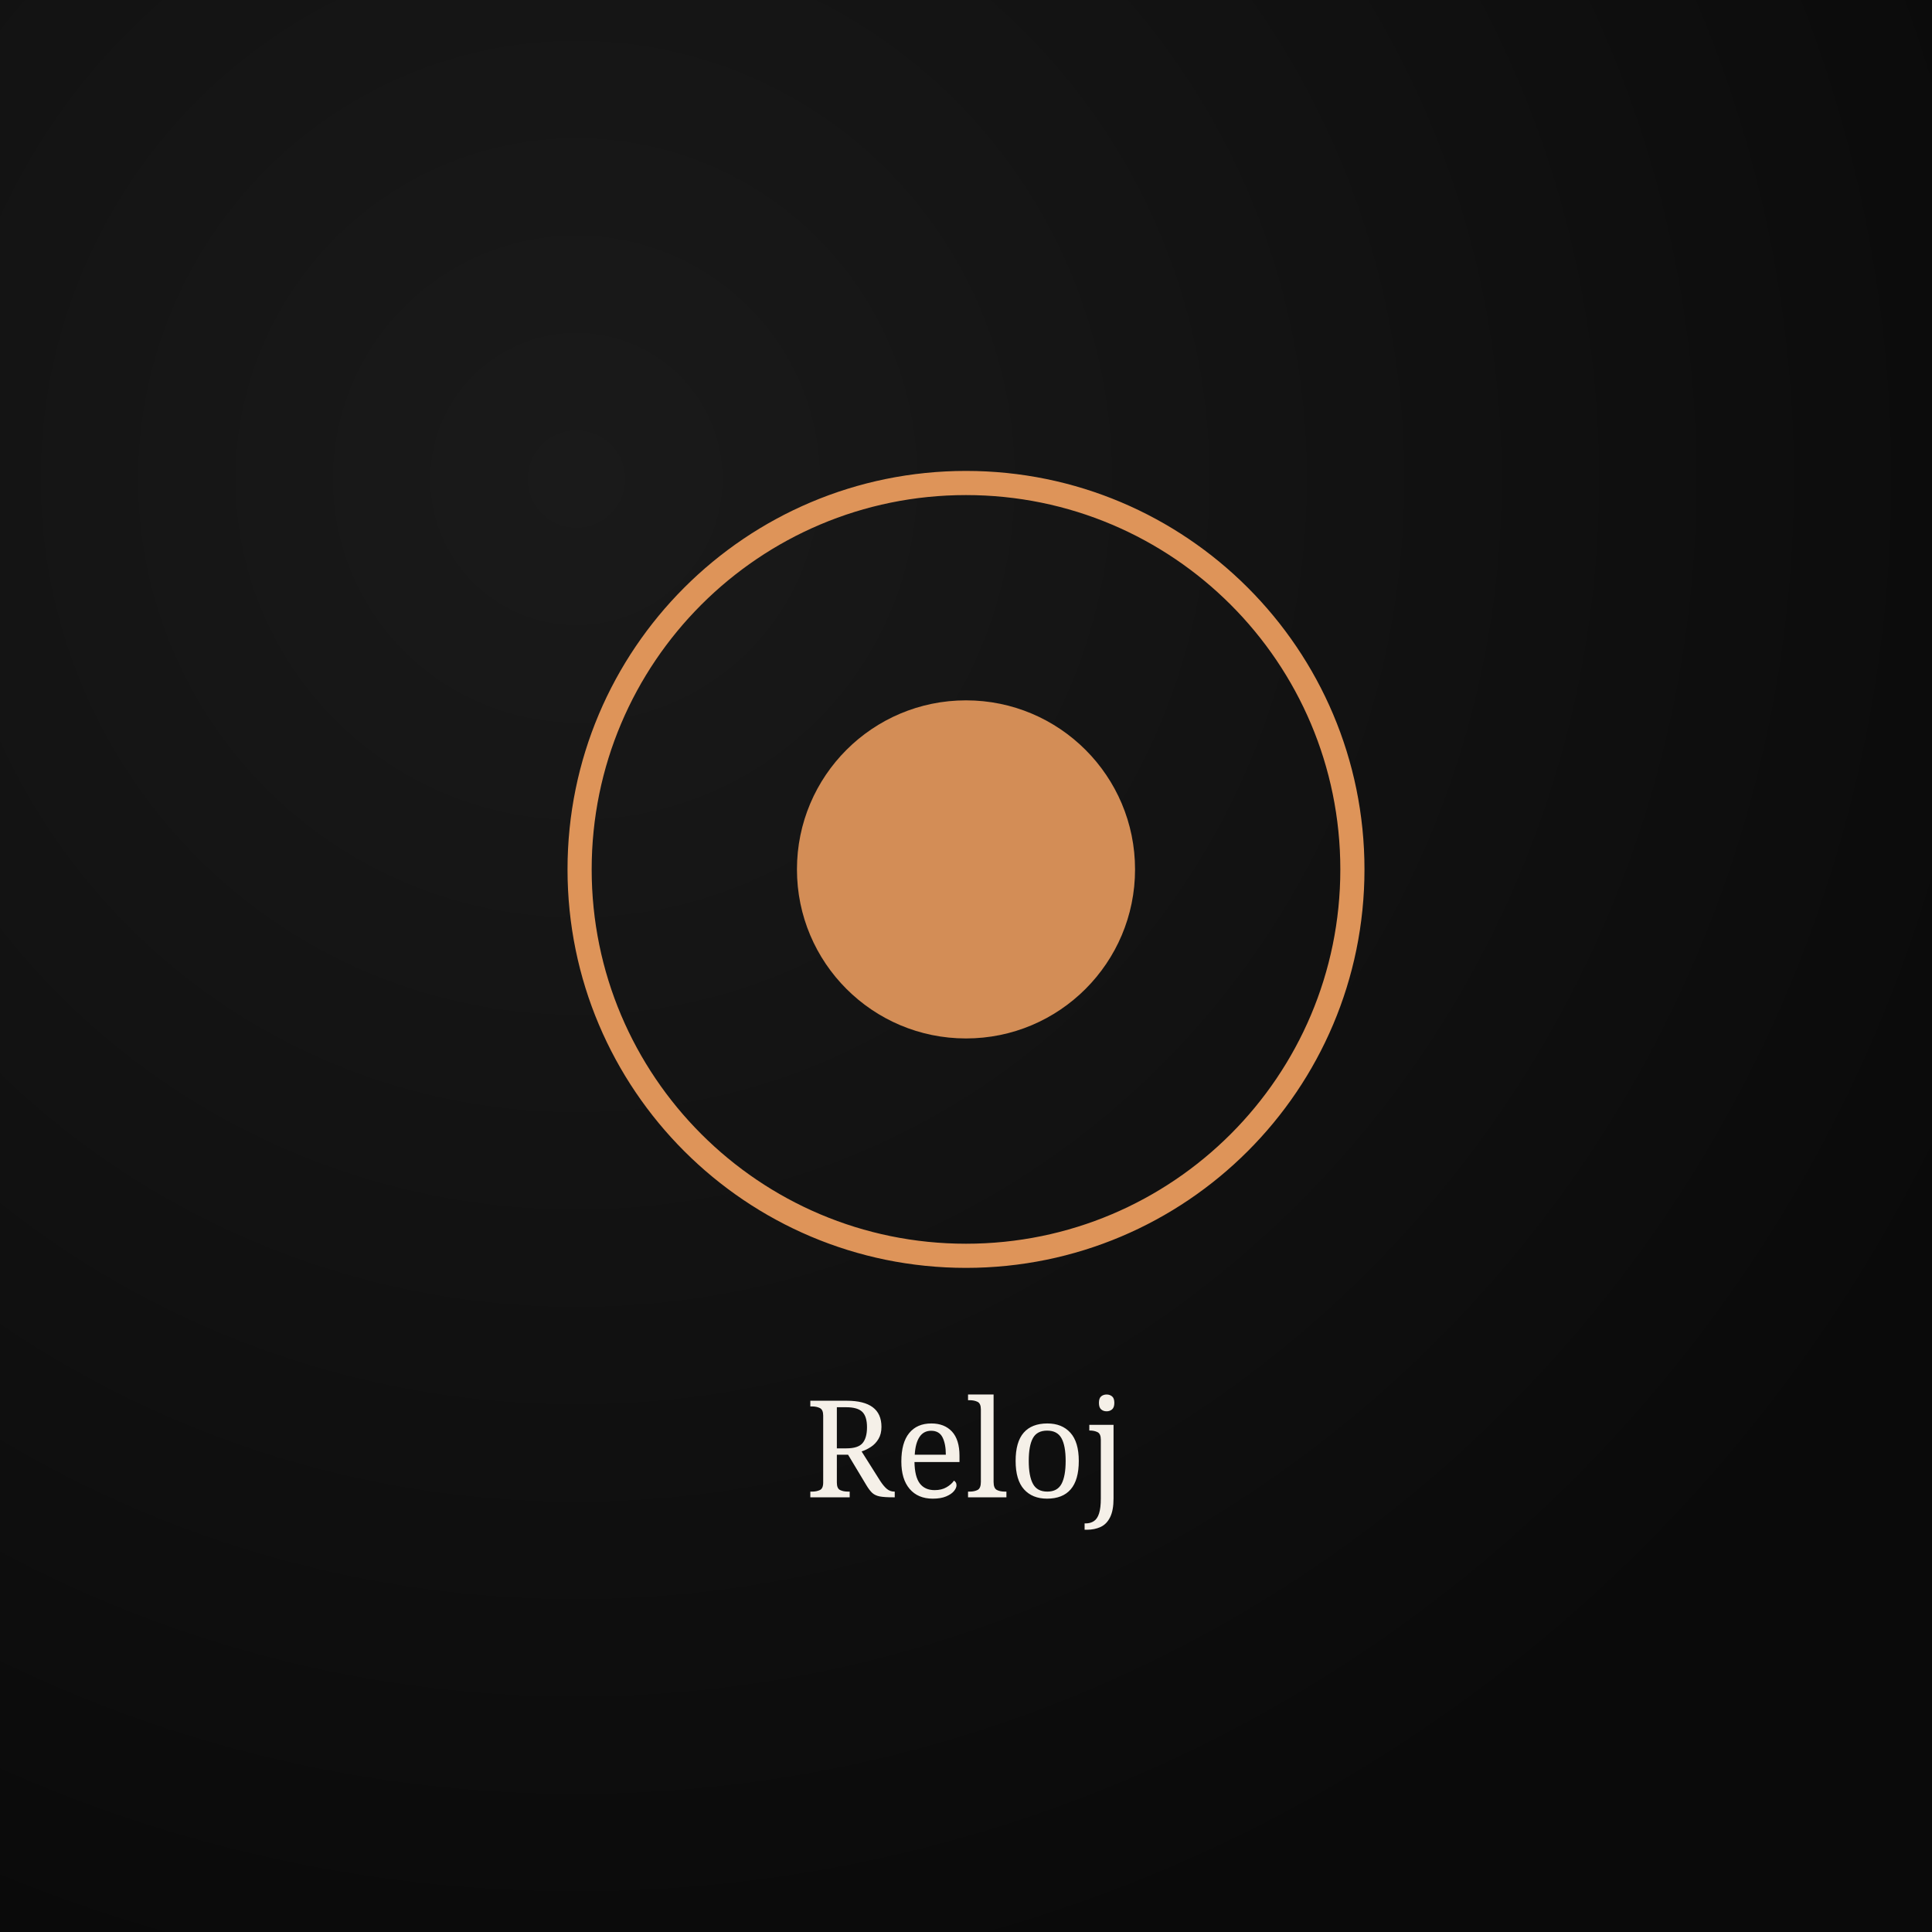
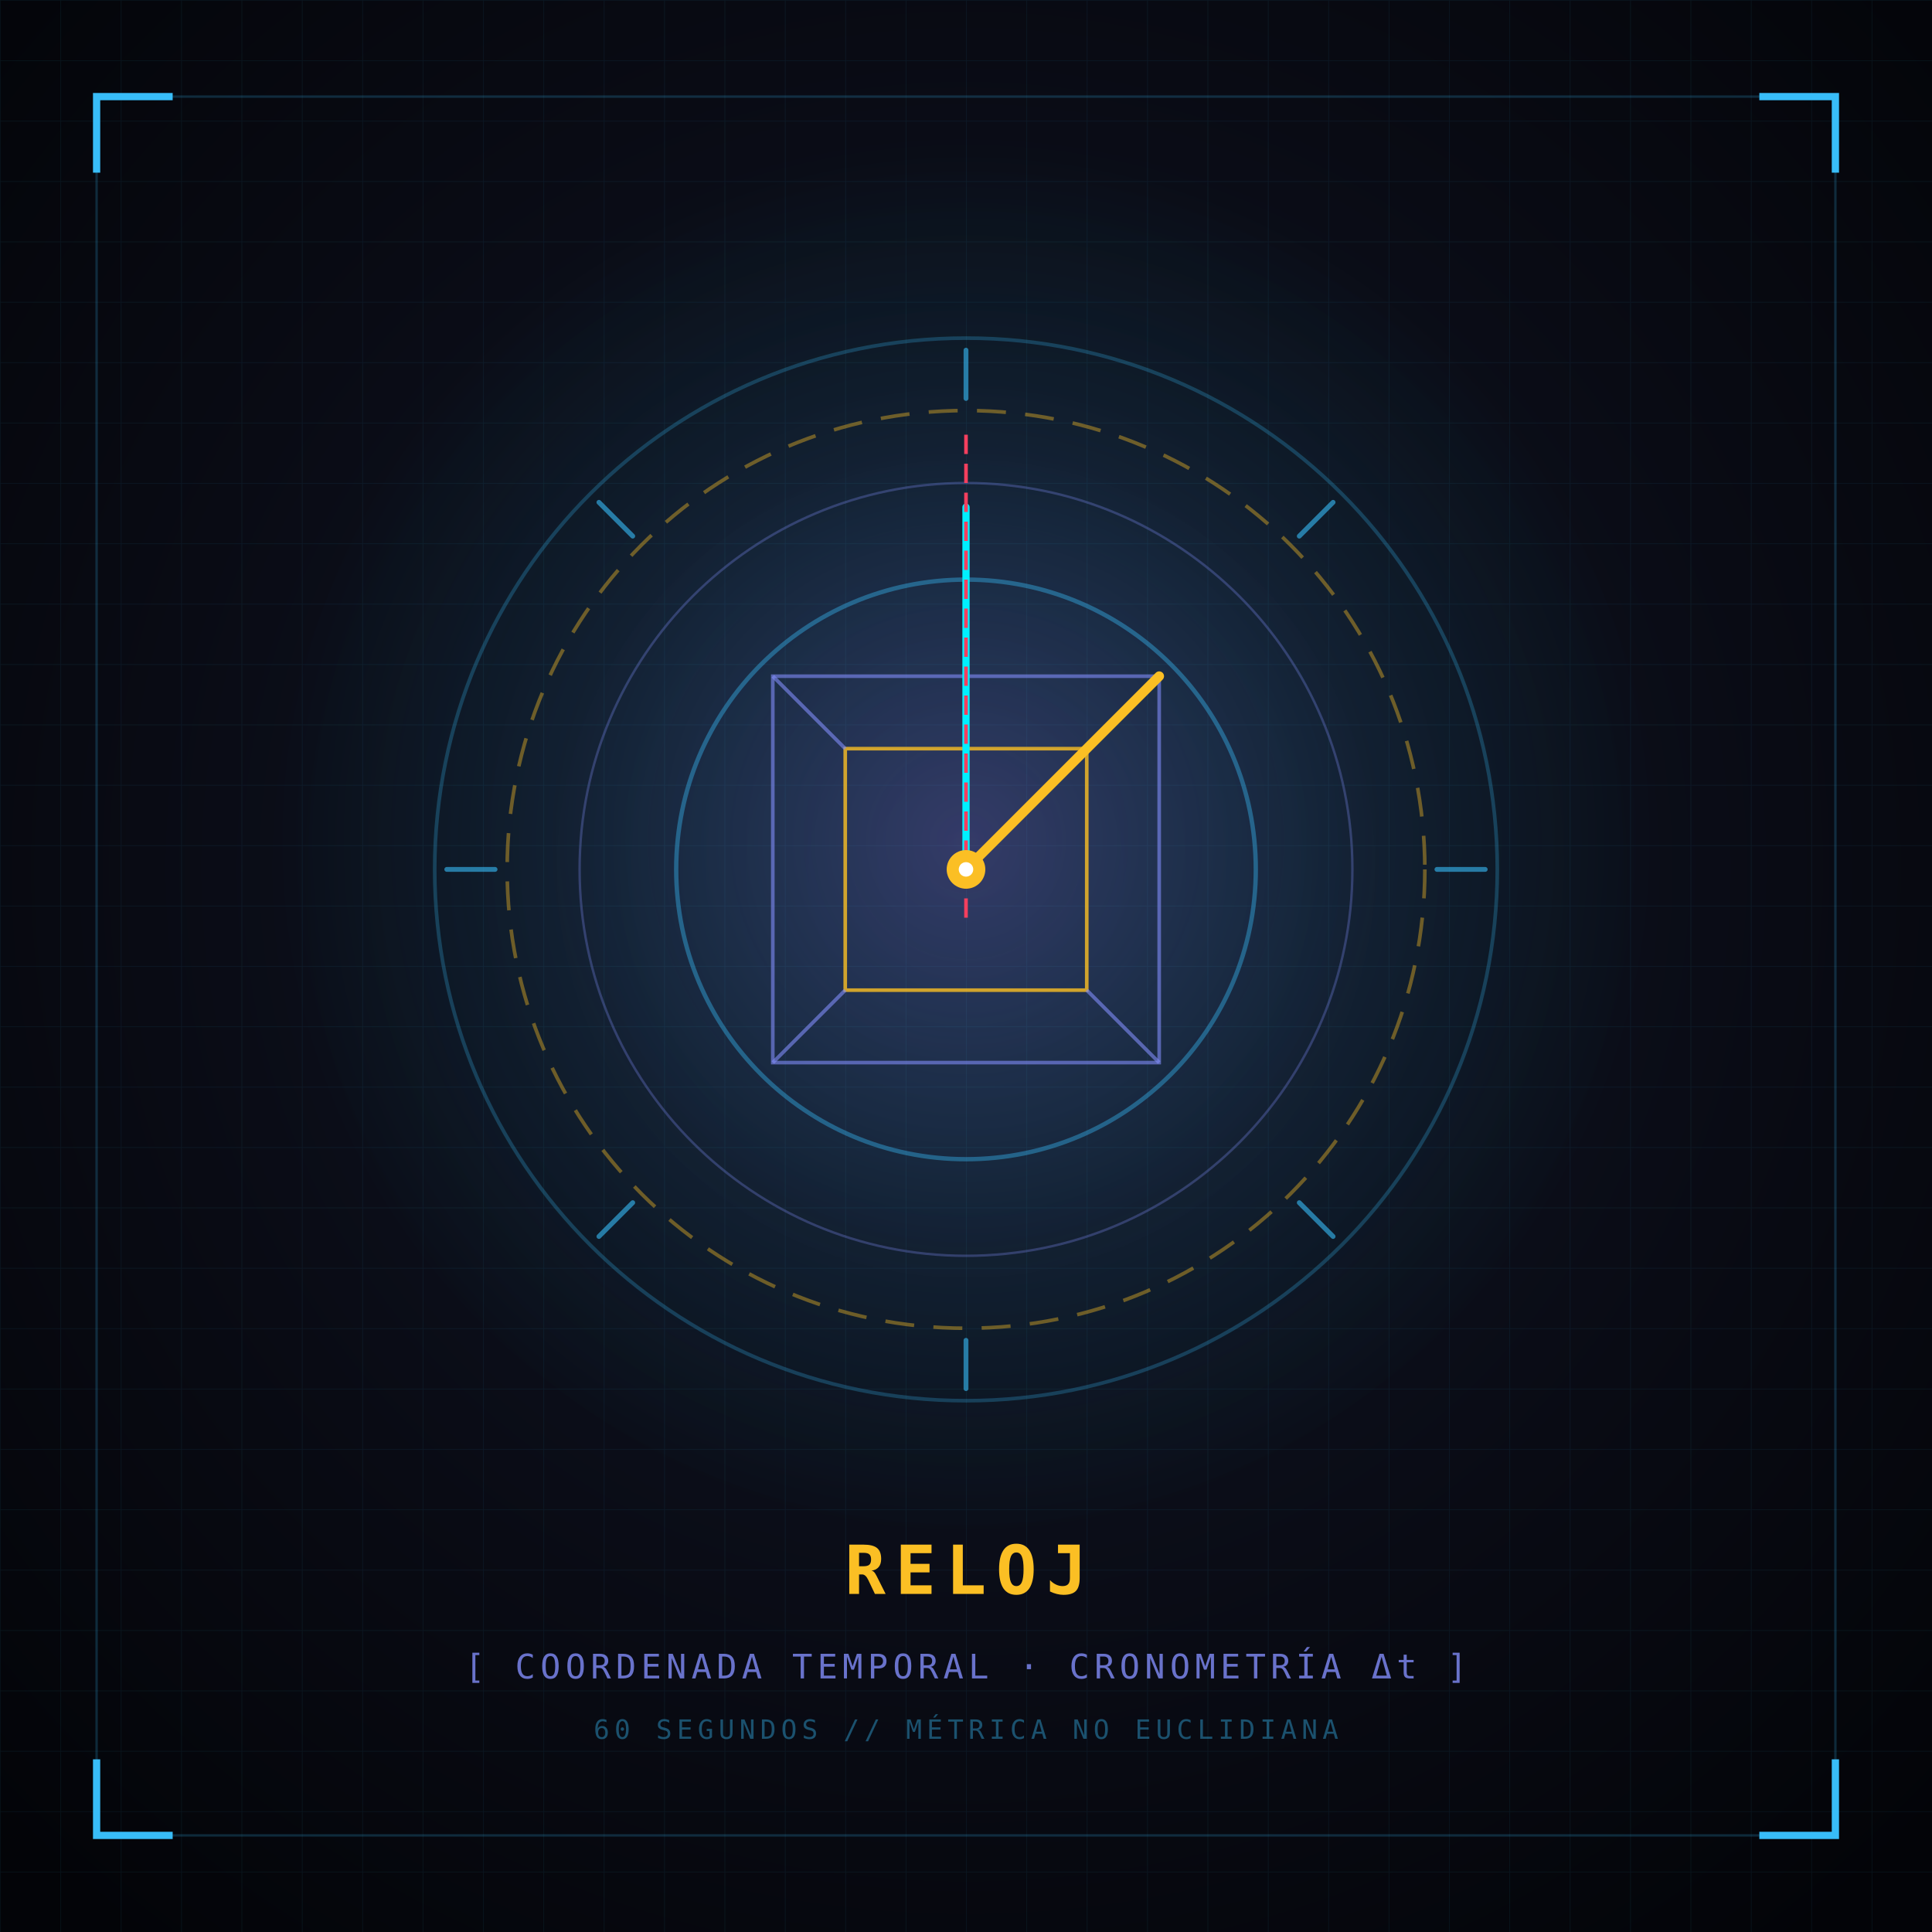
- <svg xmlns="http://www.w3.org/2000/svg" width="800" height="800" viewBox="0 0 800 800">
+ <svg xmlns="http://www.w3.org/2000/svg" width="800" height="800" viewBox="0 0 800 800" fill="none">
  <defs>
-     <radialGradient id="g" cx="30%" cy="25%" r="80%">
-       <stop offset="0%" stop-color="#1a1a1a" />
-       <stop offset="100%" stop-color="#0a0a0a" />
+     <radialGradient id="clockBg" cx="50%" cy="45%" r="70%">
+       <stop offset="0%" stop-color="#14182b" />
+       <stop offset="60%" stop-color="#090b14" />
+       <stop offset="100%" stop-color="#030408" />
    </radialGradient>
+     <radialGradient id="violetGlow" cx="50%" cy="45%" r="45%">
+       <stop offset="0%" stop-color="#818cf8" stop-opacity="0.3" />
+       <stop offset="60%" stop-color="#38bdf8" stop-opacity="0.08" />
+       <stop offset="100%" stop-color="#00f0ff" stop-opacity="0" />
+     </radialGradient>
+     <pattern id="gridP" width="25" height="25" patternUnits="userSpaceOnUse">
+       <path d="M 25 0 L 0 0 0 25" fill="none" stroke="#38bdf8" stroke-width="0.5" stroke-opacity="0.08" />
+     </pattern>
  </defs>
-   <rect width="800" height="800" fill="url(#g)" />
-   <circle cx="400" cy="360" r="160" fill="none" stroke="#f4a261" stroke-width="10" opacity="0.9" />
-   <circle cx="400" cy="360" r="70" fill="#f4a261" opacity="0.85" />
-   <text x="400" y="620" text-anchor="middle" font-family="Georgia, serif" font-size="56" fill="#f5f0e8">Reloj</text>
+   <rect width="800" height="800" fill="url(#clockBg)" />
+   <rect width="800" height="800" fill="url(#gridP)" />
+   <circle cx="400" cy="380" r="320" fill="url(#violetGlow)" />
+   <rect x="40" y="40" width="720" height="720" fill="none" stroke="#38bdf8" stroke-width="1" stroke-opacity="0.2" />
+   <path d="M 40 70 L 40 40 70 40 M 730 40 L 760 40 760 70 M 760 730 L 760 760 730 760 M 70 760 L 40 760 40 730" stroke="#38bdf8" stroke-width="3" stroke-linecap="square" />
+   <circle cx="400" cy="360" r="220" stroke="#38bdf8" stroke-width="1.5" stroke-opacity="0.25" />
+   <circle cx="400" cy="360" r="190" stroke="#fbbf24" stroke-width="1.5" stroke-opacity="0.4" stroke-dasharray="12 8" />
+   <circle cx="400" cy="360" r="160" stroke="#818cf8" stroke-width="1" stroke-opacity="0.3" />
+   <circle cx="400" cy="360" r="120" stroke="#38bdf8" stroke-width="1.8" stroke-opacity="0.4" />
+   <g stroke="#38bdf8" stroke-width="2" stroke-linecap="round" stroke-opacity="0.6">
+     <line x1="400" y1="145" x2="400" y2="165" />
+     <line x1="400" y1="555" x2="400" y2="575" />
+     <line x1="185" y1="360" x2="205" y2="360" />
+     <line x1="595" y1="360" x2="615" y2="360" />
+     <line x1="248" y1="208" x2="262" y2="222" />
+     <line x1="538" y1="498" x2="552" y2="512" />
+     <line x1="248" y1="512" x2="262" y2="498" />
+     <line x1="538" y1="222" x2="552" y2="208" />
+   </g>
+   <g stroke="#818cf8" stroke-width="1.5" stroke-opacity="0.6" fill="none">
+     <polygon points="320,280 480,280 480,440 320,440" />
+     <polygon points="350,310 450,310 450,410 350,410" stroke="#fbbf24" stroke-opacity="0.8" />
+     <line x1="320" y1="280" x2="350" y2="310" />
+     <line x1="480" y1="280" x2="450" y2="310" />
+     <line x1="480" y1="440" x2="450" y2="410" />
+     <line x1="320" y1="440" x2="350" y2="410" />
+   </g>
+   <line x1="400" y1="360" x2="480" y2="280" stroke="#fbbf24" stroke-width="4" stroke-linecap="round" />
+   <line x1="400" y1="360" x2="400" y2="210" stroke="#00f0ff" stroke-width="3" stroke-linecap="round" />
+   <line x1="400" y1="380" x2="400" y2="180" stroke="#f43f5e" stroke-width="1.5" stroke-dasharray="8 4" />
+   <circle cx="400" cy="360" r="8" fill="#fbbf24" />
+   <circle cx="400" cy="360" r="3" fill="#ffffff" />
+   <g font-family="monospace" font-size="14" fill="#38bdf8" text-anchor="middle" letter-spacing="2">
+     <text x="400" y="660" fill="#fbbf24" font-weight="bold" font-size="28" letter-spacing="4">RELOJ</text>
+     <text x="400" y="695" fill="#818cf8" fill-opacity="0.8">[ COORDENADA TEMPORAL · CRONOMETRÍA Δt ]</text>
+     <text x="400" y="720" fill="#38bdf8" fill-opacity="0.4" font-size="11">60 SEGUNDOS // MÉTRICA NO EUCLIDIANA</text>
+   </g>
</svg>
